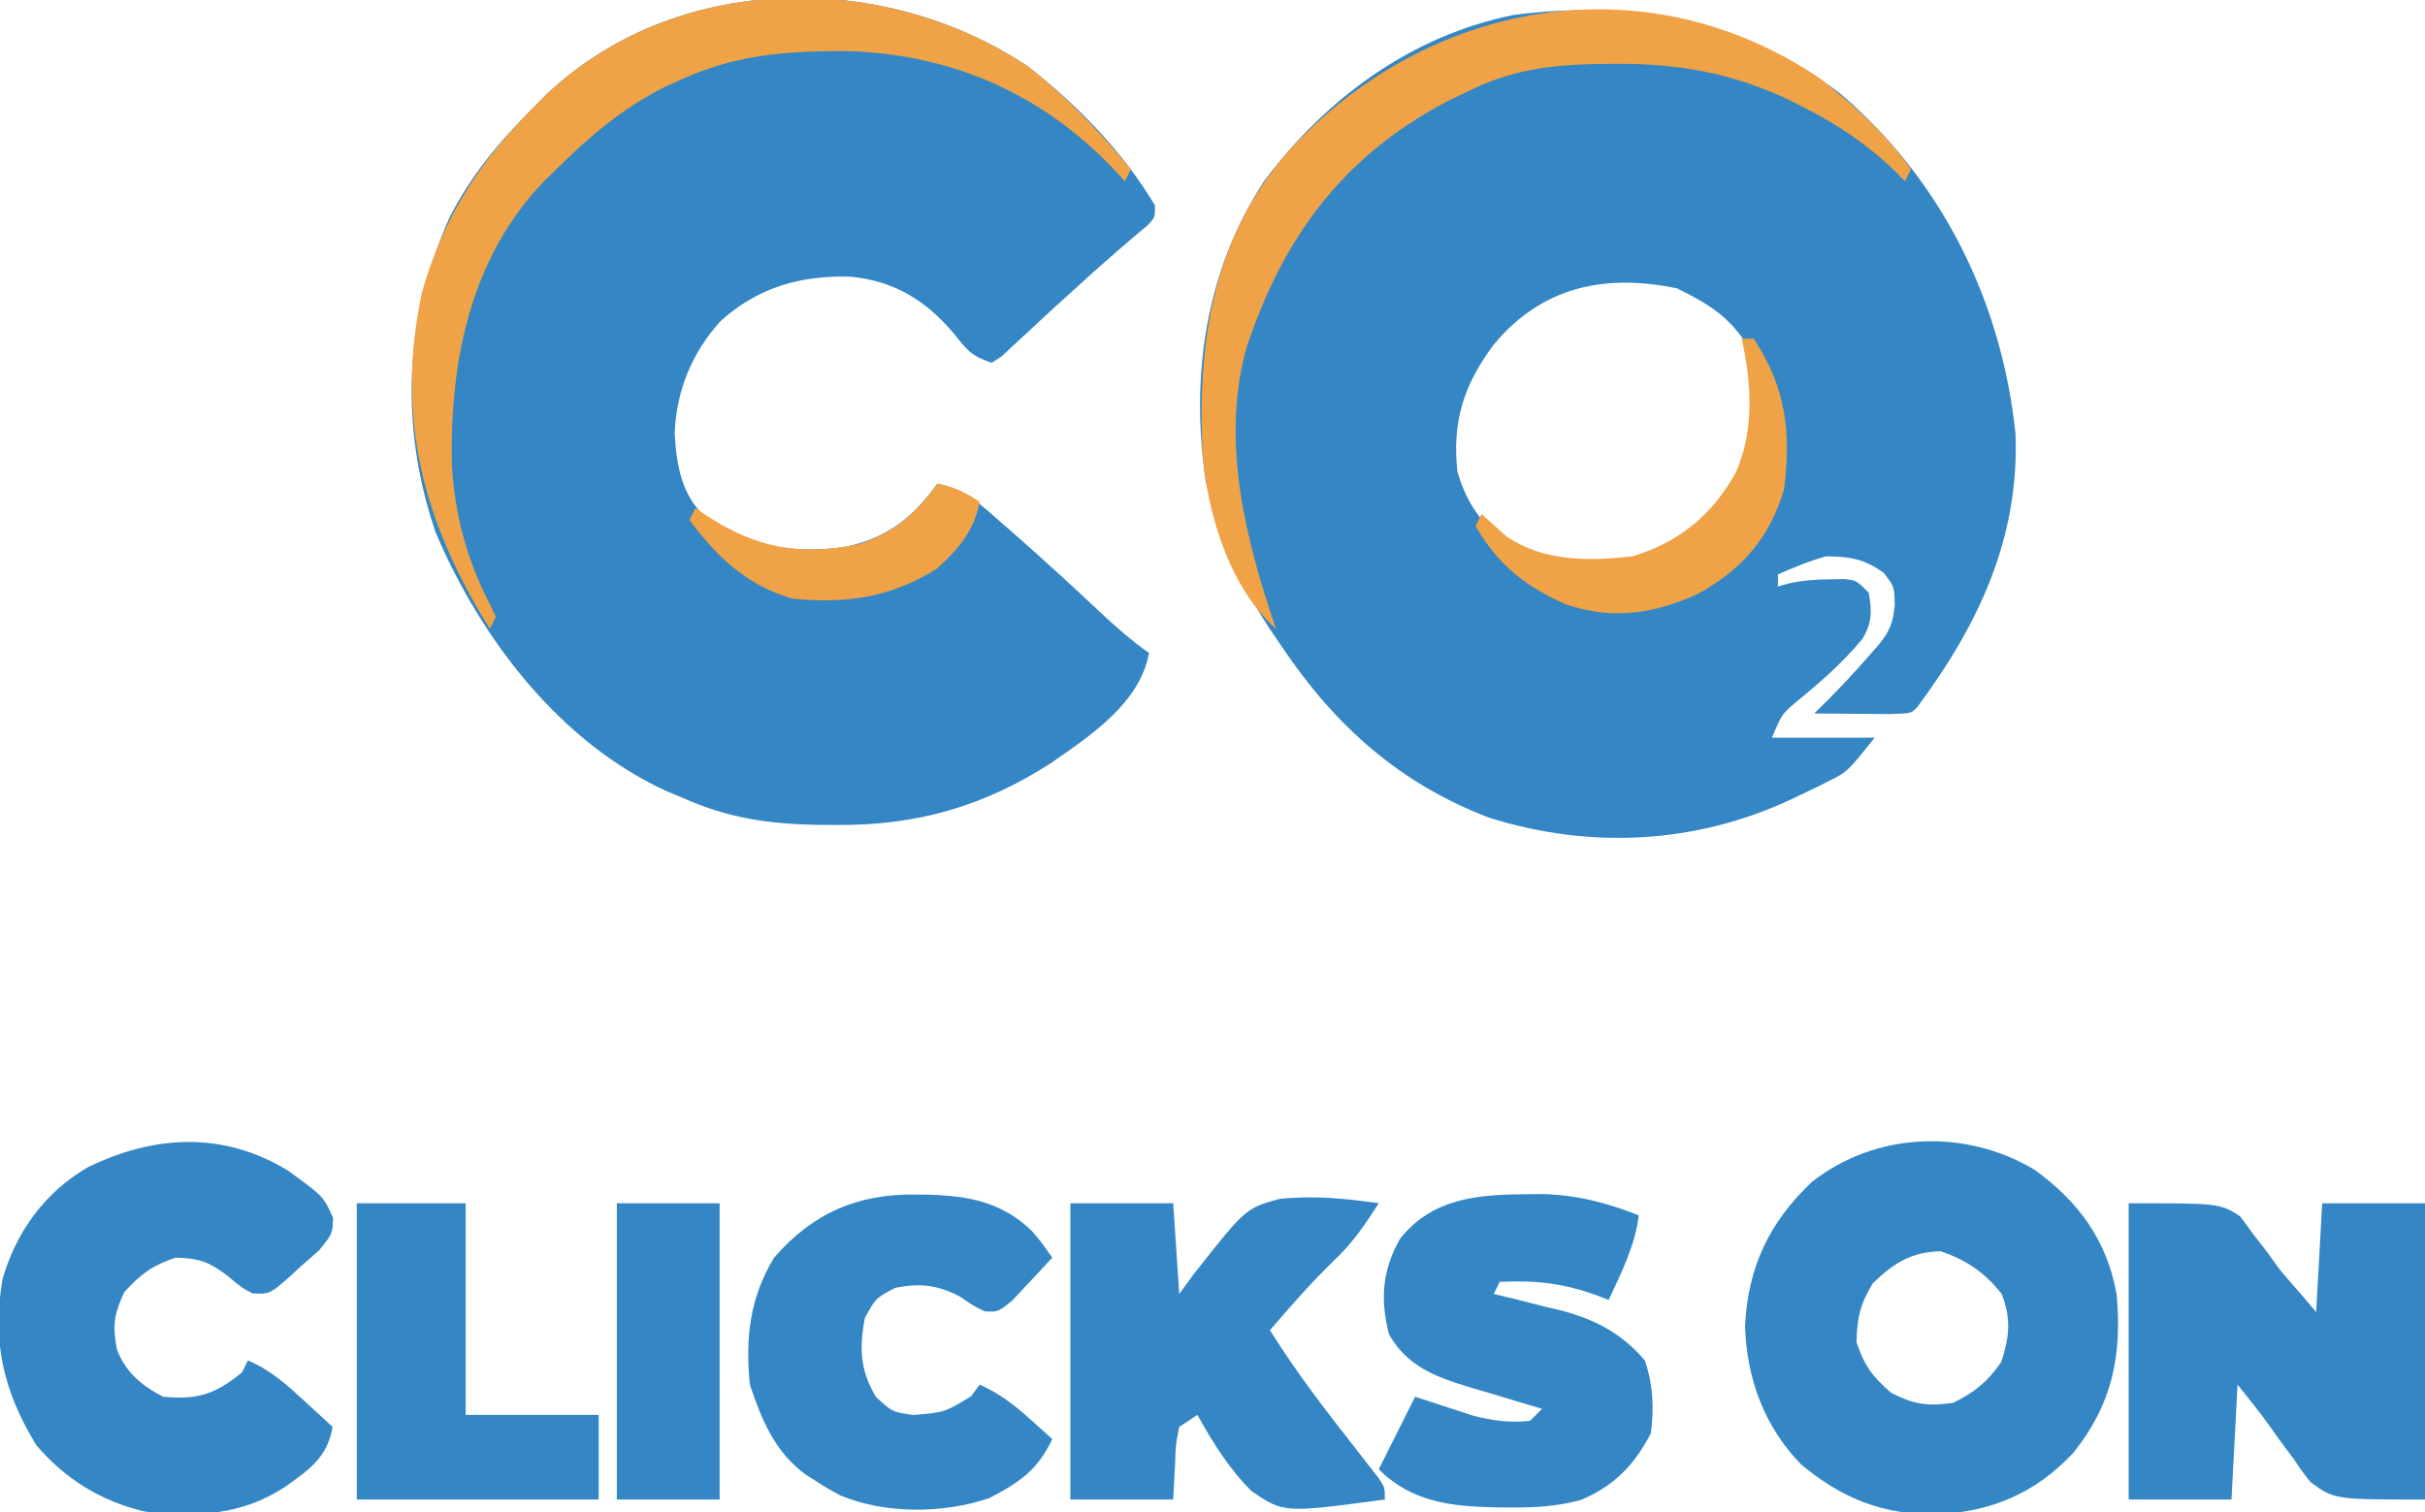
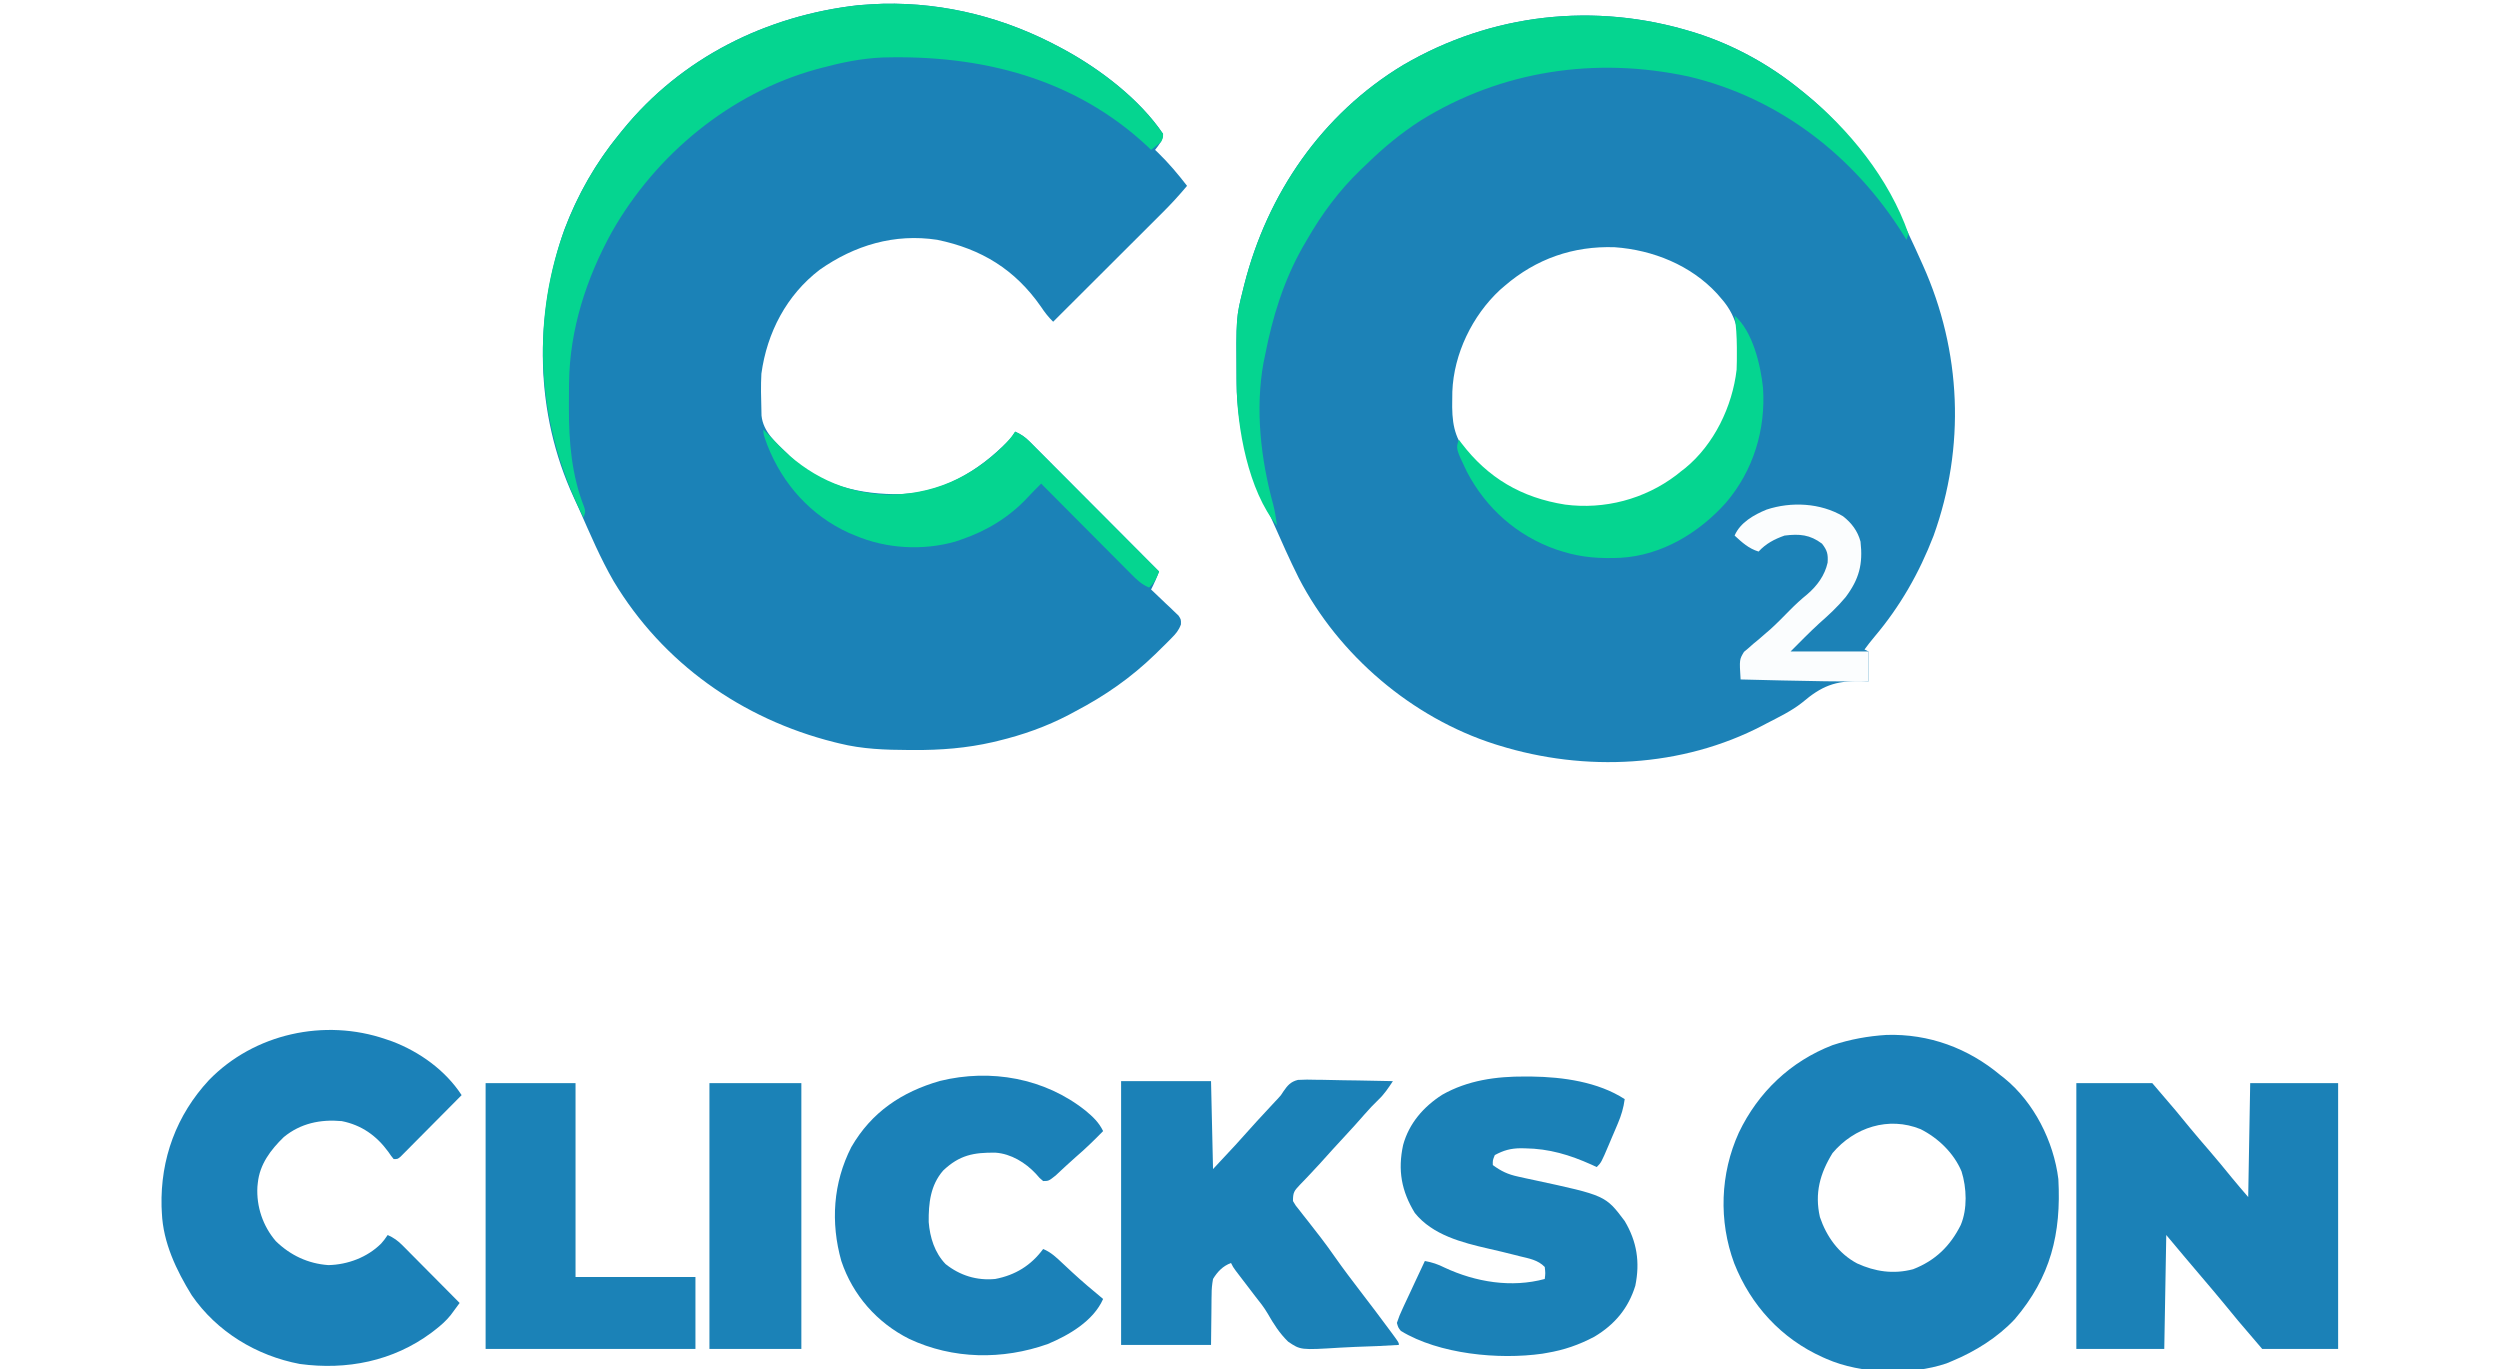
- <svg xmlns="http://www.w3.org/2000/svg" version="1.1" width="401" height="250">
-   <path d="M0 0 C17.028 14.419 26.927 34.487 29.23 56.453 C29.898 73.866 22.987 88.23 12.945 101.734 C11.945 102.734 11.945 102.734 8.348 102.832 C6.859 102.825 5.371 102.813 3.883 102.797 C3.124 102.792 2.366 102.788 1.584 102.783 C-0.296 102.771 -2.175 102.753 -4.055 102.734 C-3.307 101.996 -2.559 101.257 -1.789 100.496 C0.453 98.232 2.599 95.944 4.695 93.547 C5.288 92.873 5.881 92.199 6.492 91.504 C8.436 89.136 8.922 87.949 9.258 84.859 C9.192 81.705 9.192 81.705 7.383 79.422 C4.094 77.145 1.947 76.801 -2.055 76.734 C-4.876 77.515 -7.36 78.553 -10.055 79.734 C-10.055 80.394 -10.055 81.054 -10.055 81.734 C-9.208 81.493 -9.208 81.493 -8.344 81.246 C-5.976 80.717 -3.853 80.567 -1.43 80.547 C-0.654 80.533 0.122 80.519 0.922 80.504 C2.945 80.734 2.945 80.734 4.945 82.734 C5.506 85.746 5.537 87.787 3.883 90.438 C0.561 94.446 -3.287 97.784 -7.32 101.059 C-9.411 102.893 -9.411 102.893 -11.055 106.734 C-5.445 106.734 0.165 106.734 5.945 106.734 C1.439 112.367 1.439 112.367 -1.559 113.867 C-2.21 114.197 -2.862 114.527 -3.534 114.867 C-4.565 115.358 -4.565 115.358 -5.617 115.859 C-6.338 116.205 -7.058 116.55 -7.8 116.906 C-23.613 124.315 -41.014 125.225 -57.766 119.988 C-72.6 114.333 -83.26 104.814 -92.055 91.734 C-92.779 90.667 -93.504 89.6 -94.25 88.5 C-98.762 81.54 -101.963 74.768 -104.055 66.734 C-104.343 65.638 -104.343 65.638 -104.637 64.52 C-107.254 47.079 -104.777 29.648 -95.055 14.734 C-84.804 1.028 -70.695 -9.4 -53.73 -12.793 C-34.044 -15.324 -16.227 -12.035 0 0 Z M-57.055 41.734 C-62.033 48.42 -63.95 54.473 -63.055 62.734 C-61.336 68.7 -58.256 72.472 -53.055 75.734 C-46.054 78.546 -38.508 79.06 -31.234 76.895 C-23.922 73.574 -18.387 68.31 -15.117 60.922 C-13.197 54.862 -13.001 47.893 -15.117 41.859 C-18.089 37.067 -21.754 34.858 -26.742 32.422 C-38.629 29.955 -49.065 32.1 -57.055 41.734 Z " fill="#3486C4" transform="translate(304.0547,15.26562)" />
-   <path d="M0 0 C8.172 6.382 15.675 14.054 21 23 C21 25 21 25 19.637 26.375 C18.993 26.911 18.35 27.448 17.688 28 C14.23 30.937 10.848 33.937 7.5 37 C6.572 37.842 5.644 38.684 4.688 39.551 C2.989 41.099 1.3 42.657 -0.375 44.23 C-1.427 45.199 -1.427 45.199 -2.5 46.188 C-3.108 46.759 -3.717 47.33 -4.344 47.918 C-4.89 48.275 -5.437 48.632 -6 49 C-9.411 47.863 -10.068 46.936 -12.25 44.188 C-16.907 38.694 -21.967 35.539 -29.227 34.762 C-37.554 34.504 -44.597 36.463 -50.875 42.125 C-55.583 47.333 -58.147 53.608 -58.438 60.625 C-58.13 65.894 -57.358 70.864 -53.301 74.539 C-46.09 79.384 -39.237 80.566 -30.68 79.535 C-23.476 78.096 -19.259 74.857 -15 69 C-10.548 69.875 -7.881 72.372 -4.562 75.312 C-3.649 76.108 -3.649 76.108 -2.717 76.92 C2.184 81.214 6.989 85.614 11.736 90.077 C14.384 92.56 17.04 94.897 20 97 C18.497 105.287 10.313 110.665 3.824 115.18 C-7.41 122.421 -18.52 125.572 -31.875 125.438 C-33.452 125.427 -33.452 125.427 -35.061 125.417 C-43.038 125.252 -49.653 124.271 -57 121 C-57.873 120.638 -58.745 120.276 -59.645 119.902 C-77.353 111.878 -90.568 94.604 -98 76.953 C-103.899 59.534 -103.173 41.946 -95.719 25.105 C-92.184 18.085 -87.531 12.541 -82 7 C-81.288 6.277 -80.577 5.554 -79.844 4.809 C-58.381 -15.682 -23.984 -16.032 0 0 Z " fill="#3486C4" transform="translate(170,11)" />
-   <path d="M0 0 C7.262 5.275 11.905 11.591 13.543 20.523 C14.483 30.717 12.835 38.774 6.355 46.836 C0.098 53.512 -7.347 56.653 -16.395 56.961 C-25.149 57.029 -31.829 54.372 -38.613 48.73 C-44.713 42.463 -47.603 34.576 -47.895 25.898 C-47.468 16.229 -43.91 8.669 -36.863 2.02 C-26.302 -6.325 -11.416 -6.86 0 0 Z M-26.77 18.773 C-28.866 22.19 -29.387 24.517 -29.457 28.523 C-28.16 32.413 -26.812 34.217 -23.707 36.898 C-19.846 38.829 -17.723 39.133 -13.457 38.523 C-9.813 36.701 -7.864 35.101 -5.52 31.773 C-4.173 27.655 -3.859 24.603 -5.457 20.523 C-8.256 16.973 -11.267 14.936 -15.52 13.461 C-20.416 13.565 -23.313 15.41 -26.77 18.773 Z " fill="#3486C5" transform="translate(336.457,193.4766)" />
-   <path d="M0 0 C5.897 4.29 5.897 4.29 7.473 7.809 C7.402 10.418 7.402 10.418 5.234 13.129 C4.243 14.034 3.236 14.922 2.215 15.793 C1.719 16.256 1.224 16.719 0.713 17.195 C-2.956 20.443 -2.956 20.443 -5.812 20.332 C-7.598 19.418 -7.598 19.418 -9.973 17.418 C-13.045 15.077 -14.749 14.497 -18.598 14.418 C-22.411 15.715 -24.327 17.12 -27.035 20.105 C-28.756 23.753 -29 25.635 -28.285 29.52 C-26.92 33.291 -24.109 35.662 -20.598 37.418 C-14.906 37.965 -12.036 37.011 -7.598 33.418 C-7.103 32.428 -7.103 32.428 -6.598 31.418 C-2.887 32.996 -0.299 35.325 2.652 38.043 C3.544 38.86 4.436 39.678 5.355 40.52 C6.031 41.146 6.706 41.773 7.402 42.418 C6.525 47.505 3.461 49.549 -0.598 52.418 C-7.801 57.068 -15.214 57.343 -23.598 56.418 C-30.817 54.74 -36.797 51.072 -41.598 45.418 C-47.026 36.533 -48.958 28.318 -47.172 17.945 C-44.923 10.122 -40.153 3.586 -33.098 -0.52 C-22.121 -5.897 -10.673 -6.5 0 0 Z " fill="#3486C5" transform="translate(47.59766,193.582)" />
-   <path d="M0 0 C15 0 15 0 18.441 2.16 C19.141 3.118 19.841 4.076 20.562 5.062 C21.335 6.06 22.107 7.058 22.902 8.086 C23.595 9.048 24.287 10.009 25 11 C26.194 12.408 27.4 13.806 28.625 15.188 C29.409 16.116 30.192 17.044 31 18 C31.33 12.06 31.66 6.12 32 0 C37.61 0 43.22 0 49 0 C49 16.17 49 32.34 49 49 C34 49 34 49 30.051 46.113 C28.611 44.268 28.611 44.268 27.312 42.312 C26.606 41.374 26.606 41.374 25.885 40.416 C25.007 39.244 24.149 38.058 23.318 36.853 C21.642 34.497 19.806 32.258 18 30 C17.67 36.27 17.34 42.54 17 49 C11.39 49 5.78 49 0 49 C0 32.83 0 16.66 0 0 Z " fill="#3486C5" transform="translate(352,199)" />
-   <path d="M0 0 C5.61 0 11.22 0 17 0 C17.33 4.95 17.66 9.9 18 15 C18.79 13.917 19.58 12.834 20.395 11.719 C28.966 0.853 28.966 0.853 34.528 -0.71 C40.085 -1.314 45.486 -0.794 51 0 C48.787 3.442 46.671 6.569 43.688 9.375 C39.887 13.052 36.434 16.982 33 21 C37.429 28.098 42.515 34.664 47.68 41.234 C48.237 41.95 48.794 42.665 49.367 43.402 C49.874 44.047 50.38 44.691 50.902 45.355 C52 47 52 47 52 49 C35.295 51.234 35.295 51.234 29.973 47.626 C26.239 43.907 23.55 39.586 21 35 C20.01 35.66 19.02 36.32 18 37 C17.415 39.886 17.415 39.886 17.312 43.125 C17.209 45.064 17.106 47.002 17 49 C11.39 49 5.78 49 0 49 C0 32.83 0 16.66 0 0 Z " fill="#3486C5" transform="translate(177,199)" />
-   <path d="M0 0 C0.791 -0.006 1.582 -0.013 2.397 -0.02 C8.175 0.105 13.067 1.405 18.438 3.5 C17.783 8.57 15.583 12.92 13.438 17.5 C12.892 17.283 12.347 17.067 11.785 16.844 C6.078 14.737 1.511 14.211 -4.562 14.5 C-4.893 15.16 -5.223 15.82 -5.562 16.5 C-4.344 16.791 -3.126 17.083 -1.871 17.383 C-0.247 17.796 1.377 18.21 3 18.625 C3.8 18.813 4.6 19.001 5.424 19.195 C11.183 20.7 15.501 22.935 19.438 27.5 C20.794 31.57 20.962 35.244 20.438 39.5 C17.761 44.753 14.271 48.334 8.789 50.59 C4.88 51.651 1.207 51.843 -2.812 51.812 C-3.934 51.807 -3.934 51.807 -5.079 51.802 C-12.554 51.656 -19.115 50.948 -24.562 45.5 C-22.582 41.54 -20.602 37.58 -18.562 33.5 C-15.372 34.542 -12.182 35.583 -8.992 36.625 C-5.645 37.479 -2.995 37.818 0.438 37.5 C1.097 36.84 1.758 36.18 2.438 35.5 C1.888 35.339 1.339 35.178 0.773 35.013 C-1.739 34.27 -4.244 33.51 -6.75 32.75 C-7.614 32.497 -8.479 32.245 -9.369 31.984 C-15.016 30.254 -19.808 28.591 -22.875 23.188 C-24.356 17.398 -23.998 12.551 -21.043 7.367 C-15.662 0.581 -8.086 0.063 0 0 Z " fill="#3486C5" transform="translate(252.5625,197.5)" />
-   <path d="M0 0 C1.121 0.011 1.121 0.011 2.265 0.023 C8.883 0.22 14.384 1.281 19.27 6.039 C20.688 7.688 20.688 7.688 22.625 10.438 C21.224 11.973 19.804 13.491 18.375 15 C17.586 15.847 16.797 16.694 15.984 17.566 C13.625 19.438 13.625 19.438 11.469 19.312 C9.625 18.438 9.625 18.438 7.375 16.875 C3.688 14.948 0.702 14.599 -3.375 15.438 C-6.582 17.144 -6.582 17.144 -8.375 20.438 C-9.296 25.407 -9.159 29.157 -6.5 33.5 C-3.813 35.965 -3.813 35.965 -0.352 36.457 C4.82 36.032 4.82 36.032 9.188 33.375 C9.662 32.736 10.136 32.096 10.625 31.438 C13.864 32.882 16.245 34.695 18.875 37.062 C19.581 37.694 20.288 38.326 21.016 38.977 C21.547 39.459 22.078 39.941 22.625 40.438 C20.279 45.499 17.19 47.626 12.25 50.188 C4.631 52.804 -4.984 52.858 -12.438 49.75 C-14.516 48.629 -14.516 48.629 -16.375 47.438 C-16.947 47.075 -17.52 46.713 -18.109 46.34 C-23.246 42.589 -25.426 37.284 -27.375 31.438 C-28.149 23.809 -27.405 17.065 -23.375 10.438 C-17.019 3.117 -9.61 -0.136 0 0 Z " fill="#3486C5" transform="translate(151.375,197.5625)" />
-   <path d="M0 0 C6.388 4.989 11.859 10.752 17 17 C16.67 17.66 16.34 18.32 16 19 C15.49 18.432 14.979 17.863 14.453 17.277 C2.54 4.625 -12.408 -1.989 -29.668 -2.541 C-39.395 -2.611 -48.036 -2.047 -57 2 C-57.947 2.424 -58.895 2.848 -59.871 3.285 C-66.911 6.791 -72.453 11.472 -78 17 C-78.638 17.615 -79.276 18.23 -79.934 18.863 C-92.113 31.531 -95.532 48.314 -95.289 65.266 C-94.966 73.272 -92.976 81.166 -89.301 88.297 C-88.872 89.189 -88.442 90.081 -88 91 C-88.495 91.99 -88.495 91.99 -89 93 C-100.032 75.386 -104.612 58.034 -100.242 37.426 C-96.812 25.245 -90.897 15.912 -82 7 C-81.288 6.277 -80.577 5.554 -79.844 4.809 C-58.381 -15.682 -23.984 -16.032 0 0 Z " fill="#EFA246" transform="translate(170,11)" />
-   <path d="M0 0 C5.54 4.385 10.942 9.186 15 15 C14.67 15.66 14.34 16.32 14 17 C13.304 16.273 13.304 16.273 12.594 15.531 C7.858 10.937 2.979 7.634 -2.875 4.688 C-3.51 4.363 -4.145 4.038 -4.799 3.703 C-14.243 -0.872 -23.491 -2.543 -33.938 -2.438 C-34.992 -2.43 -36.047 -2.422 -37.134 -2.415 C-44.703 -2.254 -51.155 -1.417 -58 2 C-58.924 2.436 -59.849 2.871 -60.801 3.32 C-77.518 11.783 -87.748 24.515 -94 42 C-94.267 42.744 -94.534 43.488 -94.809 44.254 C-99.232 59.842 -95.04 76.199 -90 91 C-97.738 84.16 -101.475 71.622 -102.164 61.617 C-102.981 43.337 -100.444 26.41 -88.037 12.104 C-65.002 -13.038 -29.003 -19.623 0 0 Z " fill="#F0A246" transform="translate(301,13)" />
-   <path d="M0 0 C5.94 0 11.88 0 18 0 C18 11.55 18 23.1 18 35 C25.26 35 32.52 35 40 35 C40 39.62 40 44.24 40 49 C26.8 49 13.6 49 0 49 C0 32.83 0 16.66 0 0 Z " fill="#3486C5" transform="translate(59,199)" />
-   <path d="M0 0 C5.61 0 11.22 0 17 0 C17 16.17 17 32.34 17 49 C11.39 49 5.78 49 0 49 C0 32.83 0 16.66 0 0 Z " fill="#3486C5" transform="translate(102,199)" />
-   <path d="M0 0 C0.66 0 1.32 0 2 0 C7.294 8.036 8.257 15.508 7 25 C4.61 33.013 -0.037 38.285 -7.285 42.25 C-14.598 45.588 -21.458 46.542 -29.152 43.93 C-35.91 40.872 -40.275 37.436 -44 31 C-43.67 30.34 -43.34 29.68 -43 29 C-41.633 30.237 -40.266 31.474 -38.898 32.711 C-32.68 36.933 -25.203 36.813 -18 36 C-10.263 33.629 -4.891 29.177 -0.973 22.16 C2.147 15.13 1.646 7.366 0 0 Z " fill="#EFA246" transform="translate(288,56)" />
-   <path d="M0 0 C2.962 0.613 4.381 1.254 7 3 C6.083 7.807 3.543 10.731 0 14 C-7.684 18.842 -14.994 19.883 -24 19 C-31.581 16.762 -36.342 12.216 -41 6 C-40.67 5.34 -40.34 4.68 -40 4 C-39.273 4.507 -39.273 4.507 -38.531 5.023 C-30.126 10.616 -22.999 11.997 -13 10 C-7.048 8.053 -3.645 5.012 0 0 Z " fill="#EFA246" transform="translate(155,80)" />
+ <svg xmlns="http://www.w3.org/2000/svg" version="1.1" width="1251" height="685">
+   <path d="M0 0 C0.662 0.204 1.325 0.409 2.007 0.619 C20.829 6.631 38.72 16.534 54 29 C54.585 29.469 55.171 29.937 55.774 30.42 C83.775 52.96 99.566 81.648 114 114 C114.407 114.903 114.814 115.806 115.233 116.736 C134.532 159.731 136.543 207.695 120.559 252.09 C113.387 270.713 103.807 287.493 90.91 302.73 C89.193 304.771 87.577 306.85 86 309 C86.66 309.33 87.32 309.66 88 310 C88 314.95 88 319.9 88 325 C86.095 324.917 86.095 324.917 84.152 324.832 C71.161 324.639 64.589 327.274 54.833 335.545 C49.443 339.822 43.086 342.844 37 346 C36.343 346.347 35.687 346.693 35.01 347.05 C-5.364 368.134 -53.863 370.413 -97 357 C-97.661 356.796 -98.322 356.591 -99.003 356.381 C-140.431 343.152 -177.134 311.87 -197.083 273.269 C-201.665 264.113 -205.804 254.738 -209.94 245.375 C-210.912 243.198 -211.907 241.035 -212.914 238.875 C-221.896 219.404 -228.065 197.552 -228.203 176.012 C-228.214 174.907 -228.214 174.907 -228.225 173.78 C-228.454 142.842 -228.454 142.842 -225 129 C-224.791 128.155 -224.581 127.31 -224.366 126.439 C-212.747 80.828 -185.476 41.034 -144.849 16.534 C-100.65 -9.293 -48.961 -15.112 0 0 Z M-94 127 C-95.199 128.031 -95.199 128.031 -96.422 129.082 C-110.254 141.936 -119.533 161.079 -120.25 179.953 C-120.282 181.719 -120.303 183.484 -120.312 185.25 C-120.318 186.078 -120.324 186.905 -120.329 187.758 C-120.205 198.38 -118.138 205.067 -111 213 C-110.136 214.004 -110.136 214.004 -109.254 215.027 C-95.644 229.808 -76.458 236.496 -56.879 238.285 C-38.445 238.86 -20.288 232.586 -6 221 C-5.171 220.345 -4.342 219.69 -3.488 219.016 C11.246 206.651 20.786 188.059 23 169 C23.744 154.804 23.873 143.972 14 133 C13.424 132.331 12.848 131.662 12.254 130.973 C-0.893 116.694 -19.904 109.08 -38.984 107.715 C-59.726 107.003 -78.336 113.512 -94 127 Z " fill="#1C82B7" transform="translate(847,16)" />
+   <path d="M0 0 C31.422 -0.65 61.572 7.223 89.086 22.125 C89.714 22.464 90.341 22.802 90.988 23.151 C109.016 33.036 128.525 47.949 140.086 65.125 C139.873 68.538 138.121 70.485 136.086 73.125 C136.571 73.586 137.055 74.048 137.555 74.523 C142.885 79.71 147.549 85.237 152.086 91.125 C148.181 95.798 144.124 100.228 139.805 104.519 C138.911 105.413 138.911 105.413 138 106.325 C136.054 108.27 134.105 110.211 132.156 112.152 C130.797 113.51 129.438 114.867 128.079 116.225 C124.52 119.78 120.959 123.332 117.397 126.883 C113.755 130.515 110.116 134.149 106.477 137.783 C99.349 144.9 92.219 152.013 85.086 159.125 C82.663 156.769 80.834 154.382 78.961 151.562 C65.998 132.982 49.234 122.695 27.086 118.125 C5.67 114.867 -14.25 120.824 -31.75 133.117 C-48.332 145.797 -58.111 164.563 -60.914 185.125 C-61.244 191.12 -61.093 197.127 -60.914 203.125 C-60.893 204.107 -60.873 205.09 -60.852 206.102 C-59.988 214.388 -53.6 219.634 -47.914 225.125 C-46.936 226.132 -46.936 226.132 -45.938 227.16 C-31.364 241.252 -10.729 245.705 8.844 245.395 C29.983 244.615 47.679 233.829 62.238 219.141 C64.239 217.061 64.239 217.061 66.086 214.125 C68.91 215.411 70.962 216.752 73.148 218.947 C74.015 219.809 74.015 219.809 74.899 220.689 C75.831 221.632 75.831 221.632 76.782 222.594 C77.446 223.258 78.11 223.921 78.794 224.605 C80.985 226.797 83.168 228.996 85.352 231.195 C86.87 232.717 88.389 234.239 89.908 235.76 C93.904 239.764 97.894 243.774 101.883 247.785 C105.955 251.877 110.032 255.964 114.109 260.051 C122.107 268.07 130.099 276.096 138.086 284.125 C136.871 287.202 135.609 290.187 134.086 293.125 C134.546 293.553 135.005 293.981 135.479 294.423 C137.551 296.37 139.6 298.341 141.648 300.312 C142.734 301.323 142.734 301.323 143.842 302.354 C144.862 303.344 144.862 303.344 145.902 304.355 C146.853 305.259 146.853 305.259 147.823 306.18 C149.086 308.125 149.086 308.125 149.029 310.583 C147.892 313.648 146.479 315.249 144.176 317.566 C142.95 318.804 142.95 318.804 141.7 320.067 C140.817 320.932 139.934 321.797 139.023 322.688 C138.118 323.58 137.213 324.472 136.28 325.392 C124.085 337.226 111.102 346.265 96.086 354.125 C95.06 354.678 94.034 355.231 92.977 355.801 C81.617 361.742 69.895 365.877 57.461 368.875 C56.639 369.074 55.818 369.272 54.971 369.477 C41.777 372.502 28.88 373.503 15.398 373.438 C14.605 373.435 13.811 373.433 12.993 373.431 C1.134 373.379 -10.353 372.998 -21.914 370.125 C-23.166 369.819 -23.166 369.819 -24.443 369.507 C-70.645 357.899 -110.217 329.985 -134.853 288.959 C-141.415 277.619 -146.567 265.467 -151.854 253.5 C-152.826 251.323 -153.821 249.16 -154.828 247 C-174.332 204.726 -174.748 156.817 -159.578 113.211 C-152.961 95.655 -143.802 79.605 -131.914 65.125 C-131.418 64.51 -130.921 63.896 -130.41 63.263 C-101.025 27.037 -58.465 5.9 -12.363 0.727 C-8.244 0.361 -4.131 0.177 0 0 Z " fill="#1B82B7" transform="translate(441.9141,1.875)" />
+   <path d="M0 0 C21.232 -0.631 40.775 6.589 56.977 20.125 C57.643 20.646 58.309 21.167 58.996 21.703 C73.812 33.743 83.637 53.281 85.977 72.125 C87.475 99.386 82.14 121.227 64.152 142.258 C55.656 151.342 44.398 158.374 32.977 163.125 C31.493 163.746 31.493 163.746 29.98 164.379 C12.091 170.426 -12.777 169.712 -30.023 162.125 C-30.661 161.846 -31.298 161.567 -31.955 161.28 C-52.645 151.967 -67.918 135.313 -76.226 114.281 C-84.064 93.09 -83.251 69.463 -73.91 48.9 C-64.224 28.643 -48.029 13.236 -27.031 5.117 C-18.198 2.203 -9.262 0.572 0 0 Z M-27.023 59.125 C-33.305 69.308 -36.043 79.214 -33.34 91.141 C-30.059 100.886 -23.938 109.457 -14.719 114.348 C-5.702 118.472 3.503 119.831 13.281 117.254 C24.369 112.951 31.888 105.666 37.145 95.09 C40.529 87.098 40.108 76.486 37.539 68.312 C33.687 59.146 25.885 51.607 17.07 47.164 C1.008 40.631 -16.17 46.247 -27.023 59.125 Z " fill="#1B81B8" transform="translate(944.0234,517.875)" />
+   <path d="M0 0 C12.54 0 25.08 0 38 0 C50.667 14.778 50.667 14.778 56.656 22.156 C59.895 26.086 63.221 29.936 66.545 33.793 C70.396 38.27 74.155 42.81 77.867 47.402 C80.528 50.643 83.271 53.816 86 57 C86.33 38.19 86.66 19.38 87 0 C101.52 0 116.04 0 131 0 C131 43.89 131 87.78 131 133 C118.46 133 105.92 133 93 133 C80.183 118.047 80.183 118.047 74.27 110.77 C70.383 106.026 66.404 101.361 62.434 96.688 C59.994 93.816 57.56 90.939 55.125 88.062 C54.685 87.543 54.245 87.024 53.792 86.489 C50.843 83.007 47.921 79.505 45 76 C44.67 94.81 44.34 113.62 44 133 C29.48 133 14.96 133 0 133 C0 89.11 0 45.22 0 0 Z " fill="#1B81B7" transform="translate(1039,542)" />
+   <path d="M0 0 C1.062 0.362 2.124 0.724 3.219 1.098 C17.038 6.351 29.897 15.584 38 28 C33.486 32.564 28.965 37.121 24.438 41.672 C22.898 43.222 21.359 44.774 19.823 46.328 C17.618 48.557 15.407 50.779 13.195 53 C12.506 53.7 11.816 54.4 11.105 55.121 C10.145 56.082 10.145 56.082 9.165 57.062 C8.601 57.631 8.036 58.199 7.455 58.785 C6 60 6 60 4 60 C2.738 58.461 2.738 58.461 1.312 56.375 C-4.6 48.292 -12.043 42.984 -22 41 C-32.649 40.035 -42.593 42.088 -51 49 C-57.565 55.372 -63.062 62.62 -64 72 C-64.063 72.608 -64.126 73.217 -64.191 73.844 C-64.749 83.78 -61.451 93.535 -54.984 101.066 C-47.693 108.171 -38.852 112.327 -28.703 113.059 C-19.004 112.848 -9.198 109.175 -2.27 102.277 C-0.738 100.507 -0.738 100.507 1 98 C3.999 99.346 6.081 100.835 8.392 103.165 C9.352 104.125 9.352 104.125 10.332 105.105 C11.011 105.795 11.691 106.485 12.391 107.195 C13.095 107.903 13.8 108.61 14.526 109.339 C16.772 111.596 19.011 113.861 21.25 116.125 C22.773 117.658 24.296 119.191 25.82 120.723 C29.552 124.477 33.278 128.236 37 132 C36.067 133.275 35.13 134.548 34.191 135.818 C33.669 136.527 33.148 137.236 32.61 137.966 C30.279 140.91 27.65 143.213 24.688 145.5 C24.088 145.963 23.489 146.426 22.872 146.903 C3.712 161.133 -19.525 165.73 -42.984 162.527 C-64.65 158.434 -84.525 146.398 -97.09 128.105 C-104.731 115.683 -111.375 101.822 -112 87 C-112.052 85.926 -112.103 84.852 -112.156 83.746 C-112.753 59.891 -104.727 38.024 -88.451 20.494 C-65.803 -2.824 -30.577 -10.502 0 0 Z " fill="#1B81B8" transform="translate(193,520)" />
+   <path d="M0 0 C14.85 0 29.7 0 45 0 C45.33 14.52 45.66 29.04 46 44 C57.138 32.125 57.138 32.125 68 20 C70.503 17.269 73.021 14.553 75.549 11.846 C76.039 11.318 76.53 10.79 77.035 10.246 C77.504 9.753 77.973 9.26 78.456 8.752 C80.027 7.053 80.027 7.053 81.197 5.176 C83.275 2.167 84.837 0.289 88.466 -0.613 C91.508 -0.81 94.476 -0.787 97.523 -0.684 C99.175 -0.669 99.175 -0.669 100.861 -0.654 C104.367 -0.614 107.87 -0.527 111.375 -0.438 C113.756 -0.402 116.138 -0.37 118.52 -0.342 C124.347 -0.265 130.173 -0.148 136 0 C133.752 3.422 131.675 6.566 128.688 9.375 C126.28 11.711 124.002 14.083 121.812 16.625 C118.659 20.281 115.407 23.835 112.125 27.375 C107.812 32.029 103.532 36.71 99.312 41.449 C97.565 43.376 95.799 45.267 94 47.145 C93.492 47.681 92.983 48.218 92.459 48.771 C91.465 49.819 90.463 50.859 89.453 51.891 C86.591 54.925 86 55.632 86 60 C87.306 62.252 87.306 62.252 89.148 64.492 C89.819 65.355 90.489 66.217 91.18 67.105 C91.904 68.019 92.629 68.933 93.375 69.875 C94.864 71.788 96.351 73.702 97.836 75.617 C98.559 76.546 99.282 77.475 100.026 78.433 C102.437 81.568 104.729 84.762 107 88 C111.163 93.928 115.534 99.686 119.938 105.438 C124.839 111.841 129.721 118.255 134.5 124.75 C134.963 125.376 135.425 126.002 135.902 126.646 C139 130.878 139 130.878 139 132 C131.711 132.46 124.425 132.773 117.125 132.989 C114.649 133.079 112.173 133.201 109.7 133.358 C89.811 134.586 89.811 134.586 83.584 130.36 C79.306 126.217 76.255 121.401 73.319 116.251 C71.513 113.169 69.405 110.504 67.168 107.719 C65.84 105.98 64.513 104.24 63.188 102.5 C62.496 101.596 61.804 100.693 61.092 99.762 C60.436 98.902 59.781 98.042 59.105 97.156 C58.529 96.402 57.954 95.647 57.36 94.869 C56 93 56 93 55 91 C50.92 92.511 48.228 95.342 46 99 C45.503 101.797 45.277 104.018 45.293 106.805 C45.278 107.447 45.264 108.09 45.249 108.752 C45.202 111.126 45.197 113.501 45.188 115.875 C45.126 121.196 45.064 126.517 45 132 C30.15 132 15.3 132 0 132 C0 88.44 0 44.88 0 0 Z " fill="#1B81B7" transform="translate(561,541)" />
+   <path d="M0 0 C1.087 0.005 2.174 0.01 3.294 0.015 C18.912 0.24 36.43 2.659 49.812 11.312 C49.225 15.722 48.112 19.425 46.379 23.516 C45.653 25.233 45.653 25.233 44.912 26.984 C44.151 28.756 44.151 28.756 43.375 30.562 C42.872 31.759 42.368 32.955 41.85 34.188 C38.075 43.05 38.075 43.05 35.812 45.312 C34.953 44.914 34.093 44.516 33.207 44.105 C22.268 39.203 12.024 36.103 -0.062 35.938 C-1.115 35.916 -1.115 35.916 -2.189 35.895 C-7.28 35.942 -10.775 36.934 -15.188 39.312 C-16.239 41.89 -16.239 41.89 -16.188 44.312 C-11.969 47.401 -8.65 48.979 -3.461 50.094 C-1.541 50.521 -1.541 50.521 0.418 50.957 C1.758 51.243 3.097 51.528 4.438 51.812 C40.201 59.522 40.201 59.522 49.812 72.312 C55.932 82.624 57.529 92.849 55.129 104.684 C51.661 115.978 44.76 124.175 34.645 130.199 C26.944 134.276 19.438 136.879 10.812 138.312 C9.699 138.508 9.699 138.508 8.562 138.707 C-13.219 141.801 -43.05 138.948 -62.188 127.312 C-63.501 125.679 -63.501 125.679 -64.188 123.312 C-63.364 120.745 -62.481 118.55 -61.32 116.141 C-60.85 115.117 -60.85 115.117 -60.37 114.073 C-59.366 111.895 -58.339 109.729 -57.312 107.562 C-56.627 106.088 -55.944 104.613 -55.262 103.137 C-53.587 99.521 -51.892 95.914 -50.188 92.312 C-46.521 92.989 -43.647 93.947 -40.312 95.625 C-24.806 102.874 -6.845 105.83 9.812 101.312 C10.146 98.438 10.146 98.438 9.812 95.312 C6.426 91.774 1.904 91.059 -2.688 89.938 C-3.937 89.617 -3.937 89.617 -5.212 89.291 C-9.593 88.174 -13.985 87.124 -18.395 86.125 C-31.557 83.099 -46.291 79.335 -55.188 68.312 C-61.934 57.311 -63.792 46.853 -61.062 34.25 C-58.092 23.424 -50.855 15.112 -41.5 9.125 C-28.712 1.87 -14.506 -0.079 0 0 Z " fill="#1B81B7" transform="translate(763.1875,538.6875)" />
+   <path d="M0 0 C3.662 3.062 6.592 5.803 8.711 10.172 C4.248 14.742 -0.287 19.147 -5.141 23.301 C-6.744 24.697 -8.317 26.127 -9.875 27.574 C-10.754 28.39 -11.633 29.206 -12.539 30.047 C-13.349 30.807 -14.158 31.568 -14.992 32.352 C-18.523 35.149 -18.523 35.149 -21.289 35.172 C-23.078 33.695 -23.078 33.695 -24.914 31.547 C-30.126 25.964 -37.326 21.529 -45.109 20.969 C-56.145 20.812 -63.185 22.19 -71.34 29.918 C-77.722 37.298 -78.662 46.262 -78.566 55.684 C-77.952 63.417 -75.591 71.023 -70.129 76.707 C-62.889 82.471 -54.492 85.041 -45.289 84.172 C-35.221 82.256 -27.361 77.398 -21.289 69.172 C-17.365 70.788 -14.575 73.485 -11.539 76.359 C-10.469 77.356 -9.399 78.352 -8.328 79.348 C-7.809 79.832 -7.29 80.316 -6.755 80.815 C-1.754 85.444 3.456 89.836 8.711 94.172 C3.884 105.161 -8.369 112.274 -18.965 116.711 C-41.597 124.749 -66.437 124.426 -88.289 114.172 C-104.411 106.087 -116.564 92.291 -122.293 75.172 C-127.702 55.94 -126.445 36.109 -117.289 18.172 C-107.145 0.619 -92.011 -9.44 -72.98 -14.918 C-47.53 -21.193 -20.463 -16.342 0 0 Z " fill="#1B81B8" transform="translate(543.2891,555.8281)" />
+   <path d="M0 0 C0.662 0.204 1.325 0.409 2.007 0.619 C20.829 6.631 38.72 16.534 54 29 C54.585 29.469 55.171 29.937 55.774 30.42 C78.251 48.514 98.38 73.436 108 101 C107.67 101.99 107.34 102.98 107 104 C106.478 103.152 105.956 102.304 105.418 101.43 C81.005 62.277 43.457 33.073 -1.836 22.327 C-48.406 12.263 -95.834 19.195 -136.459 44.534 C-146.136 50.814 -154.766 57.937 -163 66 C-164.016 66.967 -165.033 67.933 -166.051 68.898 C-176.932 79.352 -185.468 90.917 -193 104 C-193.986 105.69 -193.986 105.69 -194.992 107.414 C-204.706 124.519 -210.288 142.768 -214 162 C-214.246 163.17 -214.492 164.341 -214.746 165.547 C-218.962 188.923 -216.094 213.819 -209.867 236.555 C-208.993 240.028 -208.445 243.448 -208 247 C-222.358 229.649 -228.063 197.854 -228.203 176.012 C-228.214 174.907 -228.214 174.907 -228.225 173.78 C-228.454 142.842 -228.454 142.842 -225 129 C-224.791 128.155 -224.581 127.31 -224.366 126.439 C-212.747 80.828 -185.476 41.034 -144.849 16.534 C-100.65 -9.293 -48.961 -15.112 0 0 Z " fill="#05D590" transform="translate(847,16)" />
+   <path d="M0 0 C31.422 -0.65 61.572 7.223 89.086 22.125 C89.714 22.464 90.341 22.802 90.988 23.151 C109.049 33.054 128.459 47.955 140.086 65.125 C140.086 67.125 140.086 67.125 139.086 69.125 C137.443 70.487 135.778 71.824 134.086 73.125 C133.299 72.359 133.299 72.359 132.496 71.578 C95.733 37.078 48.787 25.488 -0.292 26.898 C-10.737 27.32 -20.844 29.415 -30.914 32.125 C-31.738 32.344 -32.562 32.564 -33.411 32.79 C-76.673 44.767 -113.722 75.451 -135.727 114.188 C-148.475 137.257 -156.882 163.148 -157.152 189.664 C-157.162 190.459 -157.172 191.255 -157.182 192.074 C-157.207 194.633 -157.219 197.191 -157.227 199.75 C-157.229 200.622 -157.232 201.494 -157.234 202.392 C-157.24 219.524 -155.885 235.897 -149.551 251.98 C-148.914 254.125 -148.914 254.125 -149.914 257.125 C-171.634 214.023 -176.592 165.681 -161.69 119.466 C-155.087 99.555 -145.215 81.326 -131.914 65.125 C-131.418 64.51 -130.921 63.896 -130.41 63.263 C-101.025 27.037 -58.465 5.9 -12.363 0.727 C-8.244 0.361 -4.131 0.177 0 0 Z " fill="#05D590" transform="translate(441.9141,1.875)" />
+   <path d="M0 0 C14.85 0 29.7 0 45 0 C45 32.01 45 64.02 45 97 C64.8 97 84.6 97 105 97 C105 108.88 105 120.76 105 133 C70.35 133 35.7 133 0 133 C0 89.11 0 45.22 0 0 Z " fill="#1B82B7" transform="translate(243,542)" />
+   <path d="M0 0 C15.18 0 30.36 0 46 0 C46 43.89 46 87.78 46 133 C30.82 133 15.64 133 0 133 C0 89.11 0 45.22 0 0 Z " fill="#1B82B7" transform="translate(355,542)" />
+   <path d="M0 0 C8.998 7.576 13.043 24.735 14.207 36.004 C15.641 56.976 9.348 77.609 -4.419 93.654 C-17.895 108.677 -36.489 119.926 -57.012 121.117 C-67.061 121.563 -76.331 121.039 -86 118 C-87.054 117.671 -88.109 117.343 -89.195 117.004 C-108.824 110.169 -124.407 96.371 -134 78 C-139.504 66.511 -139.504 66.511 -138 62 C-137.576 62.568 -137.152 63.137 -136.715 63.723 C-123.437 81.203 -106.59 91.067 -84.84 94.496 C-65.149 97.08 -45.09 91.81 -29.227 79.793 C-28.492 79.201 -27.757 78.61 -27 78 C-26.245 77.419 -25.489 76.837 -24.711 76.238 C-10.269 64.402 -1.116 45.379 1 27 C1.132 24.04 1.143 21.088 1.125 18.125 C1.123 17.334 1.121 16.544 1.119 15.729 C1.08 10.421 0.779 5.257 0 0 Z " fill="#05D590" transform="translate(868,158)" />
+   <path d="M0 0 C2.537 2.519 5.049 5.052 7.508 7.648 C21.899 22.641 40.515 31.743 61.443 32.475 C84.296 32.696 103.659 24.194 119.938 8.25 C122.283 5.883 124.145 3.783 126 1 C128.824 2.286 130.876 3.627 133.063 5.822 C133.929 6.684 133.929 6.684 134.813 7.564 C135.745 8.507 135.745 8.507 136.696 9.469 C137.36 10.133 138.024 10.796 138.708 11.48 C140.899 13.672 143.082 15.871 145.266 18.07 C146.784 19.592 148.303 21.114 149.822 22.635 C153.818 26.639 157.808 30.649 161.797 34.66 C165.869 38.752 169.946 42.839 174.023 46.926 C182.021 54.945 190.013 62.971 198 71 C196.737 74.356 195.741 76.633 193 79 C189.217 77.431 186.827 75.069 183.956 72.183 C183.468 71.695 182.98 71.207 182.476 70.704 C180.87 69.097 179.271 67.482 177.672 65.867 C176.557 64.749 175.442 63.63 174.326 62.513 C171.395 59.574 168.471 56.63 165.547 53.685 C162.561 50.678 159.569 47.677 156.578 44.676 C150.713 38.789 144.855 32.897 139 27 C135.464 30.518 135.464 30.518 132.035 34.141 C122.942 43.864 111.594 50.746 99 55 C98.078 55.318 97.157 55.637 96.207 55.965 C79.877 60.646 61.559 59.613 46 53 C44.949 52.566 43.899 52.131 42.816 51.684 C23.701 42.959 9.646 27.304 2 7.812 C0 2.372 0 2.372 0 0 Z " fill="#05D590" transform="translate(382,215)" />
+   <path d="M0 0 C4.303 3.351 7.356 7.387 8.773 12.68 C10.077 24.059 8.047 31.551 1.273 40.555 C-2.704 45.329 -7.153 49.46 -11.809 53.551 C-16.772 58.094 -21.469 62.922 -26.227 67.68 C-13.357 67.68 -0.487 67.68 12.773 67.68 C12.773 72.63 12.773 77.58 12.773 82.68 C-1.652 82.751 -16.056 82.536 -30.477 82.18 C-32.505 82.131 -34.534 82.083 -36.562 82.035 C-41.451 81.919 -46.339 81.8 -51.227 81.68 C-51.852 71.717 -51.852 71.717 -49.539 67.883 C-48.776 67.238 -48.013 66.594 -47.227 65.93 C-46.398 65.199 -45.569 64.468 -44.715 63.715 C-43.894 63.043 -43.073 62.372 -42.227 61.68 C-40.953 60.579 -39.682 59.475 -38.414 58.367 C-37.445 57.538 -37.445 57.538 -36.457 56.691 C-33.057 53.625 -29.87 50.353 -26.662 47.087 C-23.841 44.232 -20.977 41.582 -17.852 39.055 C-12.946 34.827 -9.095 29.62 -7.684 23.215 C-7.422 18.961 -7.833 17.193 -10.477 13.742 C-16.551 9.186 -21.719 8.759 -29.227 9.68 C-34.277 11.447 -38.588 13.715 -42.227 17.68 C-47.207 16.171 -50.469 13.123 -54.227 9.68 C-51.481 3.193 -44.547 -0.74 -38.227 -3.32 C-25.913 -7.391 -11.257 -6.675 0 0 Z " fill="#FBFDFE" transform="translate(922.2266,258.3203)" />
</svg>
